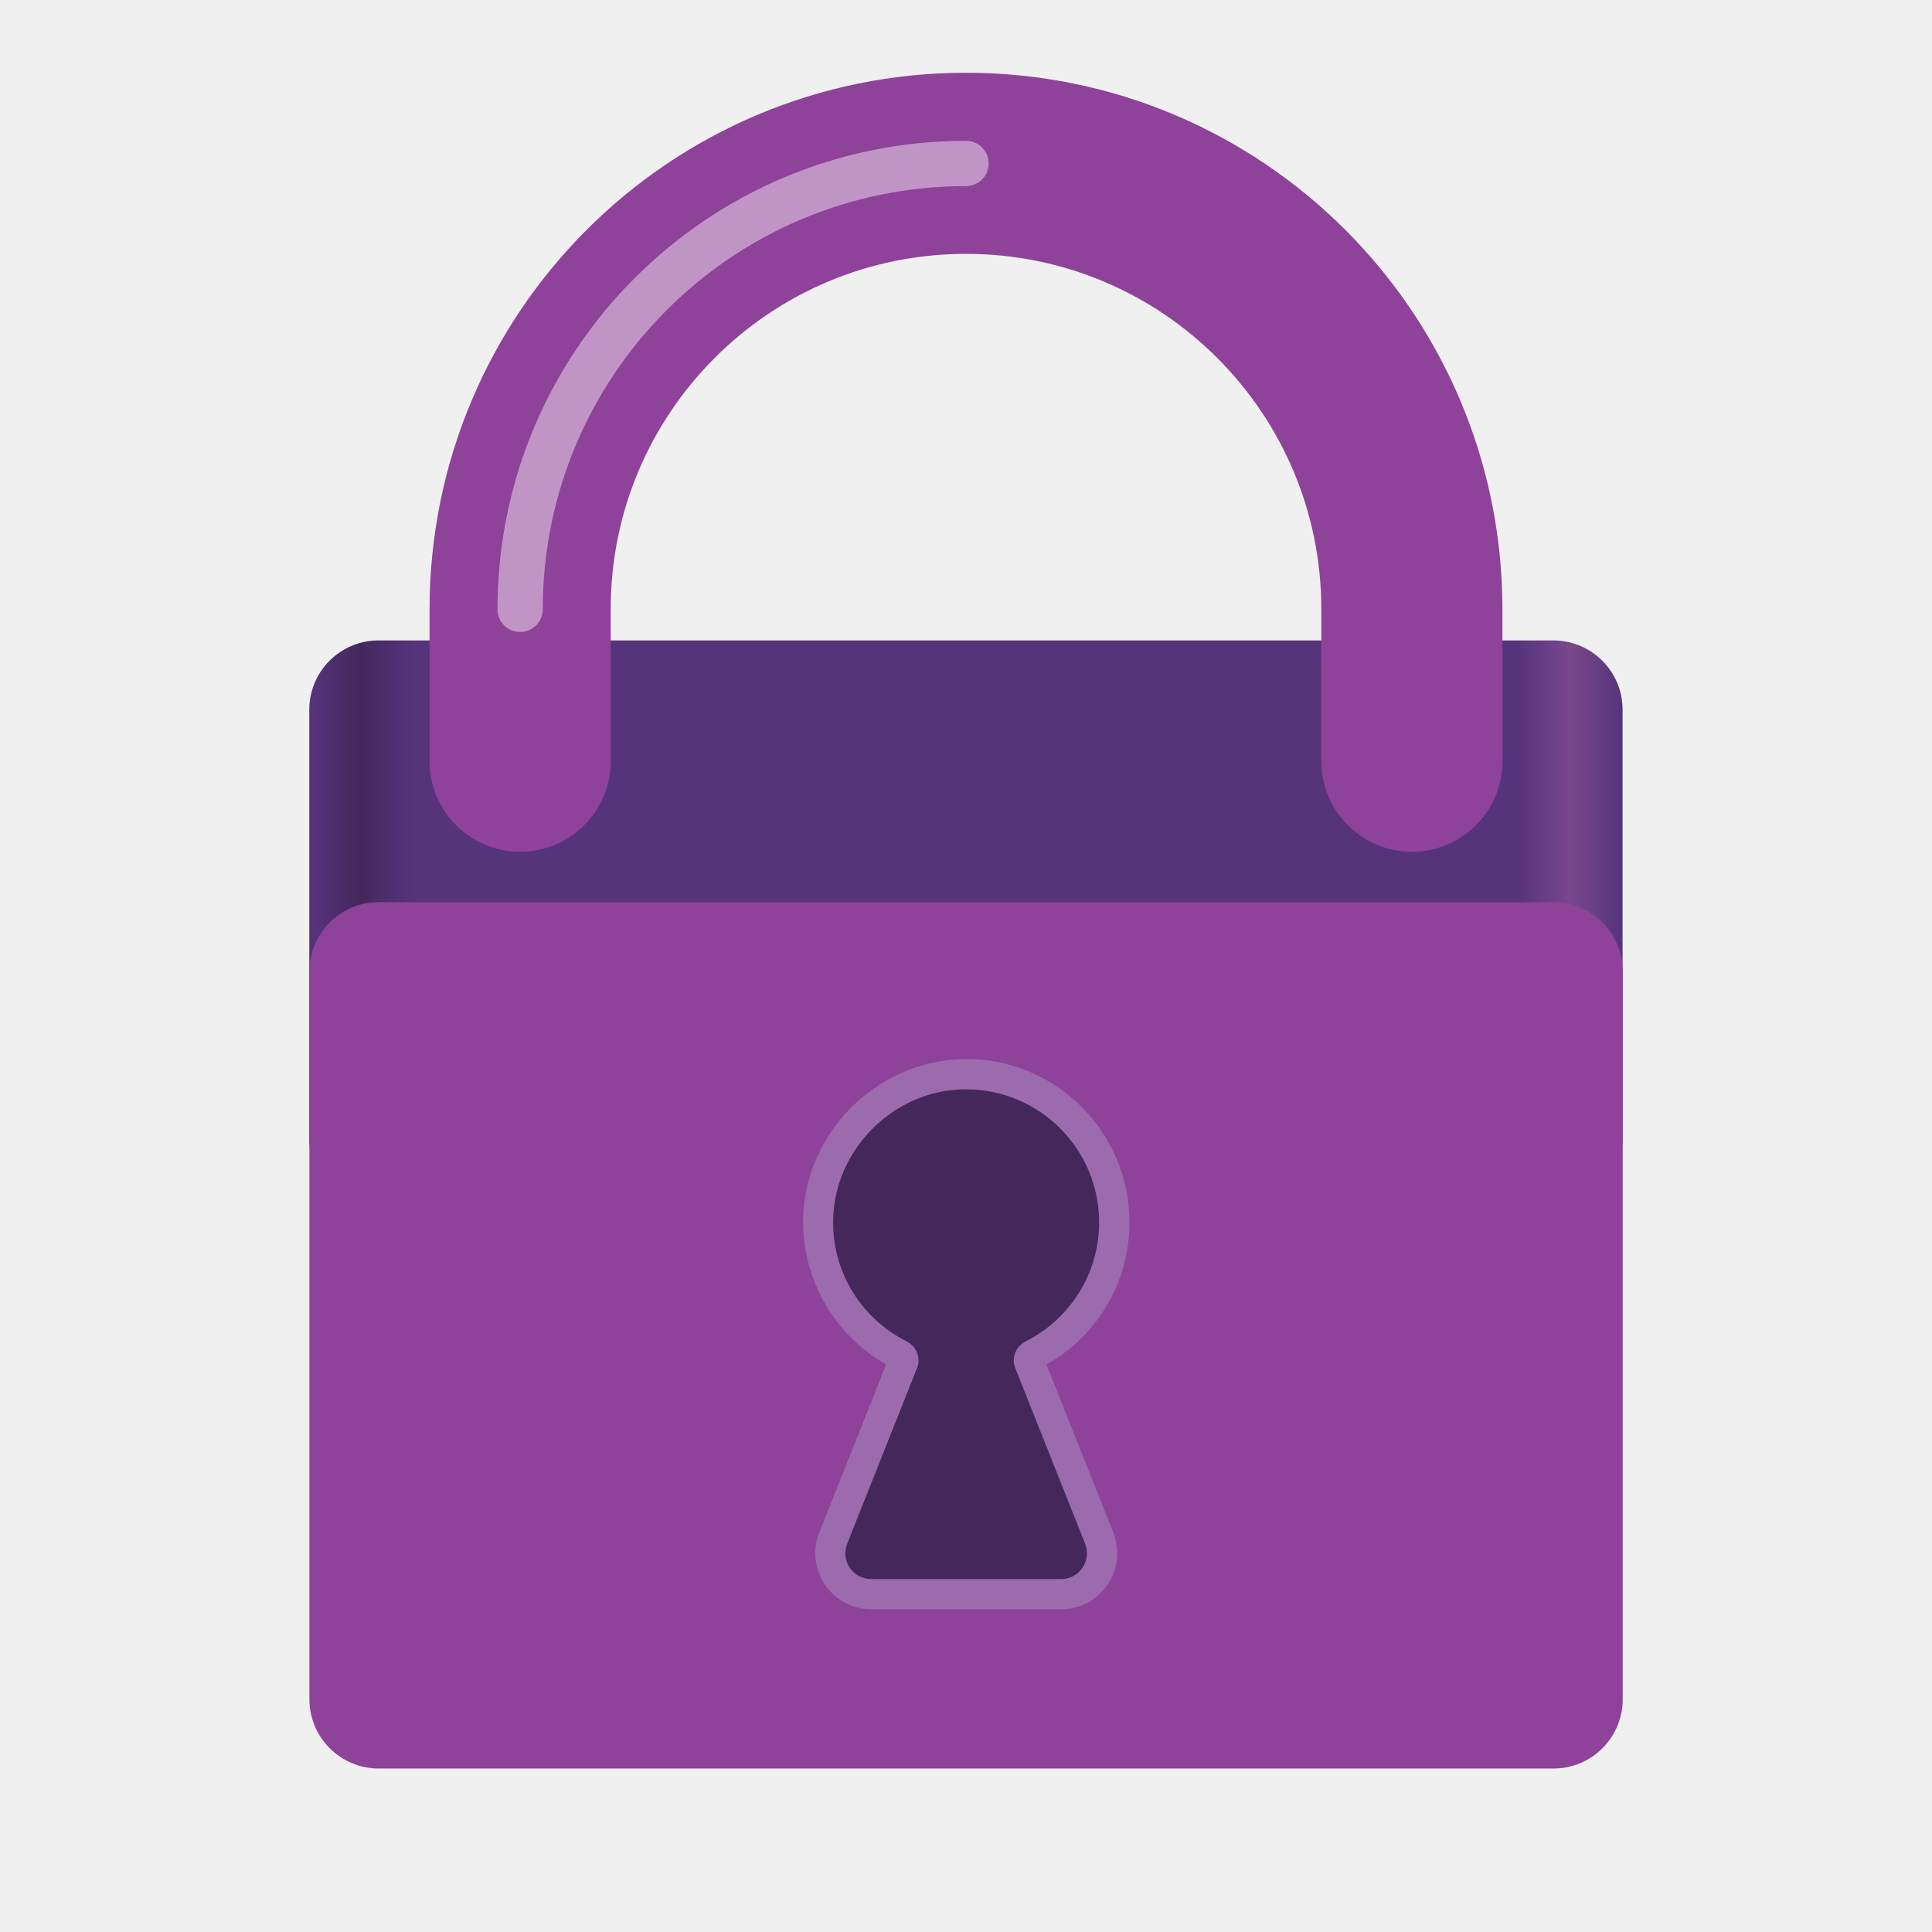
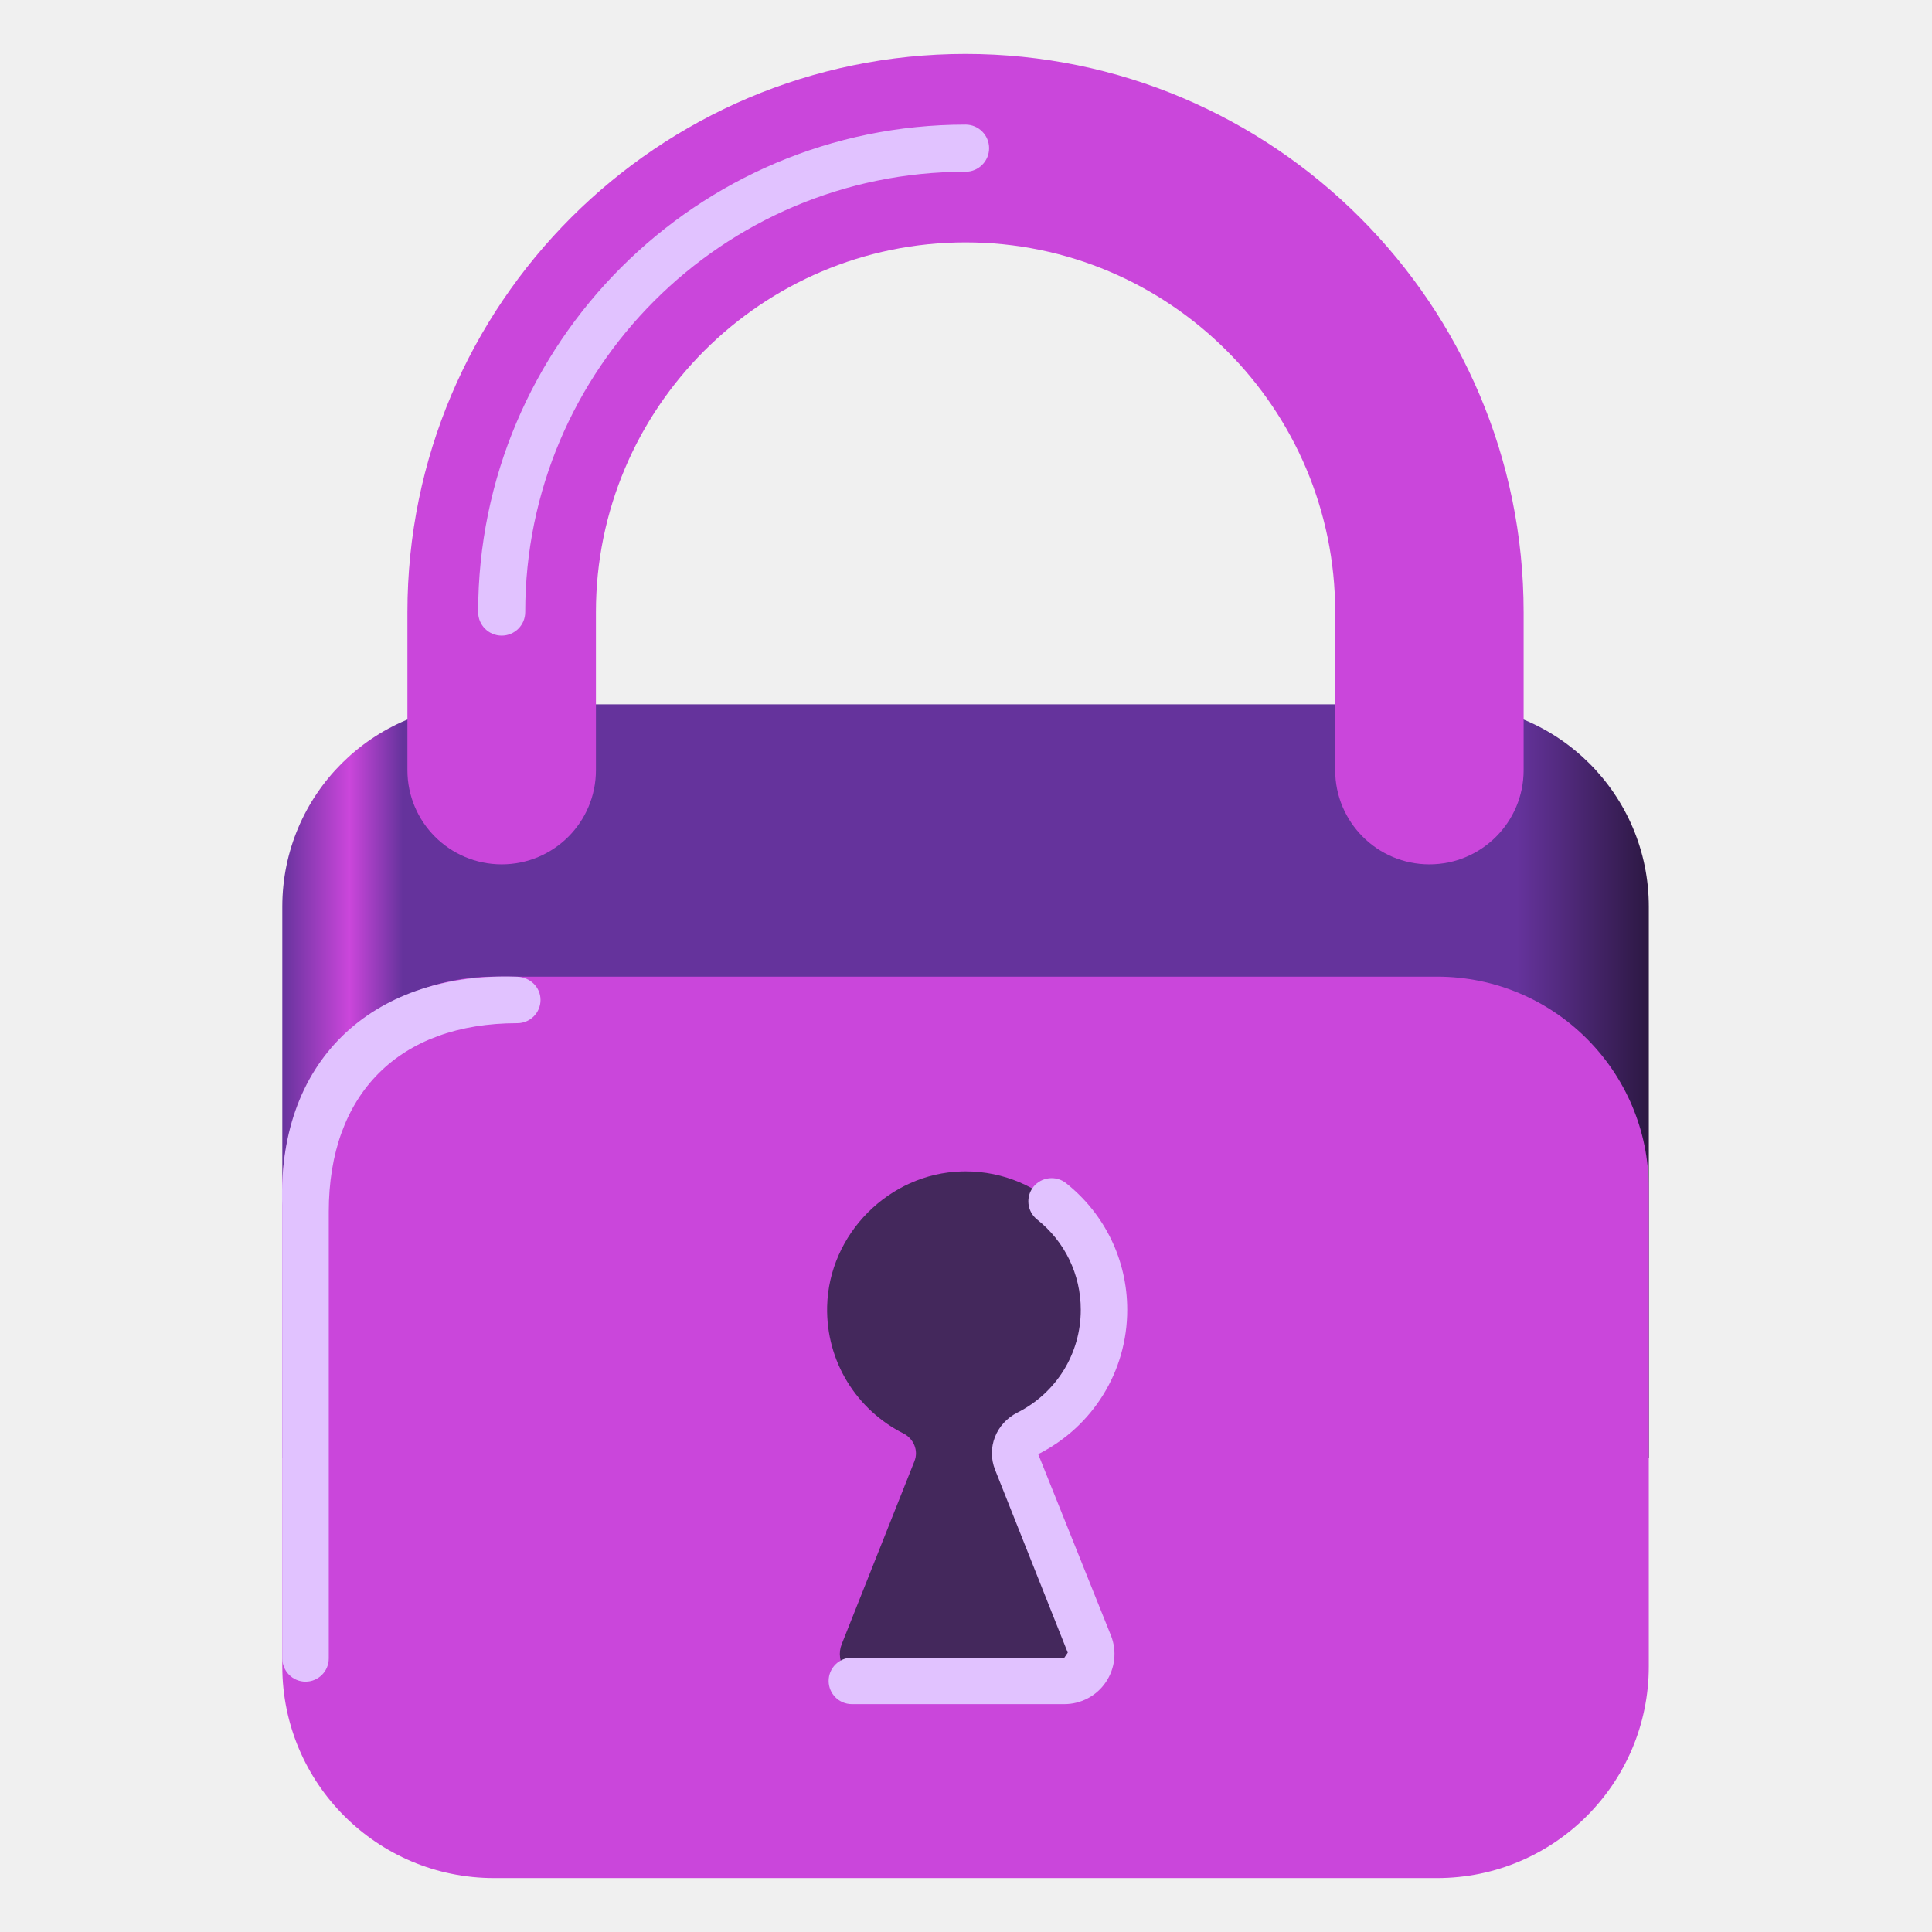
- <svg xmlns="http://www.w3.org/2000/svg" id="Layer_2" viewBox="0 0 128 128">
-   <defs>
-     <style>.cls-1{opacity:.44;stroke:#fff;stroke-width:3px;}.cls-1,.cls-2{fill:none;stroke-linecap:round;stroke-linejoin:round;}.cls-3{fill:#9c6bad;}.cls-4{fill:#8f4299;}.cls-5{fill:url(#linear-gradient);}.cls-6{fill:#44285c;}.cls-2{stroke:#8f4299;stroke-width:12px;}</style>
-     <linearGradient id="linear-gradient" x1="-262.66" y1="-269.36" x2="-175.65" y2="-269.36" gradientTransform="translate(283.16 330.61)" gradientUnits="userSpaceOnUse">
-       <stop offset="0" stop-color="#56347c" />
-       <stop offset=".04" stop-color="#7a478b" />
-       <stop offset=".08" stop-color="#56347c" />
-       <stop offset=".92" stop-color="#56347c" />
-       <stop offset=".96" stop-color="#44285c" />
-       <stop offset="1" stop-color="#56347c" />
+ <svg xmlns="http://www.w3.org/2000/svg" width="32" height="32" viewBox="0 0 32 32" version="1.1" id="svg5" xml:space="preserve">
+   <defs id="defs2">
+     <clipPath clipPathUnits="userSpaceOnUse" id="clipPath27">
+       <path d="M 20.02,30.3 5.218,17.42 C 5.124,17.345 5.035,17.265 4.945,17.184 v 0 L 4.893,17.138 4.892,17.135 C 3.78,16.096 3.079,14.62 3.079,12.982 v 0 -0.454 C 2.333,12.233 1.803,11.509 1.803,10.658 v 0 -7.939 c 0,-1.113 0.902,-2.015 2.015,-2.015 v 0 h 9.904 c 0.563,0 1.071,0.232 1.437,0.604 v 0 l 14.587,12.778 -1.974,10.849 -0.773,3.74 -3.529,1.901 z" id="path25" />
+     </clipPath>
+     <clipPath clipPathUnits="userSpaceOnUse" id="clipPath35">
+       <path d="M -32768,32767 H 32767 V -32768 H -32768 Z" id="path33" />
+     </clipPath>
+     <linearGradient x1="0" y1="0" x2="1" y2="0" gradientUnits="userSpaceOnUse" gradientTransform="matrix(27.94287,0,0,-27.94287,1.803128,15.63967)" spreadMethod="pad" id="linearGradient43">
+       <stop style="stop-opacity:0.44;stop-color:#ffffff" offset="0" id="stop37" />
+       <stop style="stop-opacity:0.44;stop-color:#ffffff" offset="0.021" id="stop39" />
+       <stop style="stop-opacity:1;stop-color:#ffffff" offset="1" id="stop41" />
+     </linearGradient>
+     <mask maskUnits="userSpaceOnUse" x="0" y="0" width="1" height="1" id="mask45">
+       <g id="g55">
+         <g clip-path="url(#clipPath35)" id="g53">
+           <g id="g51">
+             <g id="g49">
+               <path d="M -32768,32767 H 32767 V -32768 H -32768 Z" style="fill:url(#linearGradient43);stroke:none" id="path47" />
+             </g>
+           </g>
+         </g>
+       </g>
+     </mask>
+     <linearGradient x1="0" y1="0" x2="1" y2="0" gradientUnits="userSpaceOnUse" gradientTransform="matrix(27.94287,0,0,-27.94287,1.803128,15.63967)" spreadMethod="pad" id="linearGradient67">
+       <stop style="stop-opacity:1;stop-color:#353535" offset="0" id="stop61" />
+       <stop style="stop-opacity:1;stop-color:#353535" offset="0.021" id="stop63" />
+       <stop style="stop-opacity:1;stop-color:#7a478b" offset="1" id="stop65" />
+     </linearGradient>
+     <clipPath clipPathUnits="userSpaceOnUse" id="clipPath77">
+       <path d="M 0,32 H 32 V 0 H 0 Z" id="path75" />
+     </clipPath>
+     <clipPath clipPathUnits="userSpaceOnUse" id="clipPath85">
+       <path d="M 1.803,18.672 H 15.737 V 0.704 H 1.803 Z" id="path83" />
+     </clipPath>
+     <clipPath clipPathUnits="userSpaceOnUse" id="clipPath89">
+       <path d="m 4.074,12.673 h 9.392 c 1.254,0 2.271,-1.017 2.271,-2.271 V 5.16 H 1.803 v 5.242 c 0,1.254 1.017,2.271 2.271,2.271" id="path87" />
+     </clipPath>
+     <clipPath clipPathUnits="userSpaceOnUse" id="clipPath411">
+       <path d="m 18.534,25.296 c -1.254,0 -2.271,-1.017 -2.271,-2.27 v 0 -5.243 h 13.934 v 5.243 c 0,1.253 -1.016,2.27 -2.271,2.27 v 0 z" id="path409" />
+     </clipPath>
+     <clipPath clipPathUnits="userSpaceOnUse" id="clipPath701">
+       <path d="M 0,32 H 32 V 0 H 0 Z" id="path699" />
+     </clipPath>
+     <clipPath clipPathUnits="userSpaceOnUse" id="clipPath739">
+       <path d="m 8.248,20.553 c -1.81,0 -3.277,-1.467 -3.277,-3.277 v 0 -6.268 h 22.058 v 6.268 c 0,1.81 -1.467,3.277 -3.276,3.277 v 0 z" id="path737" />
+     </clipPath>
+     <clipPath clipPathUnits="userSpaceOnUse" id="clipPath1029">
+       <path d="M 0,32 H 32 V 0 H 0 Z" id="path1027" />
+     </clipPath>
+     <clipPath clipPathUnits="userSpaceOnUse" id="clipPath1073">
+       <path d="m 25.081,81.378 c -2.532,0 -4.586,-2.053 -4.586,-4.586 v 0 -28.479 c 0,-2.533 2.054,-4.586 4.586,-4.586 v 0 h 77.838 c 2.533,0 4.586,2.053 4.586,4.586 v 0 28.479 c 0,2.533 -2.053,4.586 -4.586,4.586 v 0 z" id="path1071" />
+     </clipPath>
+     <linearGradient x1="0" y1="0" x2="1" y2="0" gradientUnits="userSpaceOnUse" gradientTransform="matrix(-87.00998,0,0,87.00998,107.505,62.55265)" spreadMethod="pad" id="linearGradient1093">
+       <stop style="stop-opacity:1;stop-color:#56347c" offset="0" id="stop1079" />
+       <stop style="stop-opacity:1;stop-color:#7a478b" offset="0.036" id="stop1081" />
+       <stop style="stop-opacity:1;stop-color:#56347c" offset="0.082" id="stop1083" />
+       <stop style="stop-opacity:1;stop-color:#56347c" offset="0.097" id="stop1085" />
+       <stop style="stop-opacity:1;stop-color:#56347c" offset="0.918" id="stop1087" />
+       <stop style="stop-opacity:1;stop-color:#44285c" offset="0.959" id="stop1089" />
+       <stop style="stop-opacity:1;stop-color:#56347c" offset="1" id="stop1091" />
+     </linearGradient>
+     <clipPath clipPathUnits="userSpaceOnUse" id="clipPath1103">
+       <path d="M 0,128 H 128 V 0 H 0 Z" id="path1101" />
+     </clipPath>
+     <clipPath clipPathUnits="userSpaceOnUse" id="clipPath1123">
+       <path d="M 32.963,116.345 H 65.499 V 83.807 H 32.963 Z" id="path1121" />
+     </clipPath>
+     <clipPath clipPathUnits="userSpaceOnUse" id="clipPath1153">
+       <path d="m 8.237,20.553 c -1.804,0 -3.266,-1.462 -3.266,-3.266 v 0 -8.902 h 22.058 v 8.902 c 0,1.804 -1.463,3.266 -3.266,3.266 v 0 z" id="path1151" />
+     </clipPath>
+     <linearGradient x1="0" y1="0" x2="1" y2="0" gradientUnits="userSpaceOnUse" gradientTransform="matrix(-22.05796,0,0,22.05796,27.02898,14.46932)" spreadMethod="pad" id="linearGradient1171">
+       <stop style="stop-opacity:1;stop-color:#2c1842" offset="0" id="stop1159" />
+       <stop style="stop-opacity:1;stop-color:#65339c" offset="0.097" id="stop1161" />
+       <stop style="stop-opacity:1;stop-color:#65339c" offset="0.112" id="stop1163" />
+       <stop style="stop-opacity:1;stop-color:#65339c" offset="0.911" id="stop1165" />
+       <stop style="stop-opacity:1;stop-color:#cb46db" offset="0.95" id="stop1167" />
+       <stop style="stop-opacity:1;stop-color:#65339c" offset="1" id="stop1169" />
+     </linearGradient>
+     <clipPath clipPathUnits="userSpaceOnUse" id="clipPath1181">
+       <path d="M 0,32 H 32 V 0 H 0 Z" id="path1179" />
+     </clipPath>
+     <clipPath clipPathUnits="userSpaceOnUse" id="clipPath1189">
+       <path d="M 8.512,19.883 H 27.048 V 14.704 H 8.512 Z" id="path1187" />
+     </clipPath>
+     <clipPath clipPathUnits="userSpaceOnUse" id="clipPath1193">
+       <path d="M 16.01,19.883 H 8.512 V 17.97 h 7.498 z" id="path1191" />
+     </clipPath>
+     <clipPath clipPathUnits="userSpaceOnUse" id="clipPath1197">
+       <path d="M -32768,32767 H 32767 V -32768 H -32768 Z" id="path1195" />
+     </clipPath>
+     <radialGradient fx="-1" fy="-0.008" cx="0" cy="0" r="1" gradientUnits="userSpaceOnUse" gradientTransform="matrix(2.828671,0,0,-2.208337,10.89841,18.86486)" spreadMethod="pad" id="radialGradient1209">
+       <stop style="stop-opacity:1;stop-color:#ffffff" offset="0" id="stop1199" />
+       <stop style="stop-opacity:1;stop-color:#ffffff" offset="0.109" id="stop1201" />
+       <stop style="stop-opacity:1;stop-color:#ffffff" offset="0.158" id="stop1203" />
+       <stop style="stop-opacity:0;stop-color:#ffffff" offset="0.916" id="stop1205" />
+       <stop style="stop-opacity:0;stop-color:#ffffff" offset="1" id="stop1207" />
+     </radialGradient>
+     <mask maskUnits="userSpaceOnUse" x="0" y="0" width="1" height="1" id="mask1211">
+       <g id="g1221">
+         <g clip-path="url(#clipPath1197)" id="g1219">
+           <g id="g1217">
+             <g id="g1215">
+               <path d="M -32768,32767 H 32767 V -32768 H -32768 Z" style="fill:url(#radialGradient1209);stroke:none" id="path1213" />
+             </g>
+           </g>
+         </g>
+       </g>
+     </mask>
+     <radialGradient fx="-1" fy="-0.008" cx="0" cy="0" r="1" gradientUnits="userSpaceOnUse" gradientTransform="matrix(2.828671,0,0,-2.208337,10.89841,18.86486)" spreadMethod="pad" id="radialGradient1233">
+       <stop style="stop-opacity:1;stop-color:#2c1842" offset="0" id="stop1223" />
+       <stop style="stop-opacity:1;stop-color:#2c1842" offset="0.109" id="stop1225" />
+       <stop style="stop-opacity:1;stop-color:#2c1842" offset="0.158" id="stop1227" />
+       <stop style="stop-opacity:1;stop-color:#2c1842" offset="0.916" id="stop1229" />
+       <stop style="stop-opacity:1;stop-color:#2c1842" offset="1" id="stop1231" />
+     </radialGradient>
+     <clipPath clipPathUnits="userSpaceOnUse" id="clipPath1237">
+       <path d="M 23.782,19.883 H 23.487 V 17.97 h 0.295 c 1.804,0 3.266,-1.462 3.266,-3.266 v 1.913 c 0,1.804 -1.462,3.266 -3.266,3.266" id="path1235" />
+     </clipPath>
+     <clipPath clipPathUnits="userSpaceOnUse" id="clipPath1241">
+       <path d="M -32768,32767 H 32767 V -32768 H -32768 Z" id="path1239" />
+     </clipPath>
+     <radialGradient fx="0" fy="0" cx="0" cy="0" r="1" gradientUnits="userSpaceOnUse" gradientTransform="matrix(2.658894,0,0,-2.658894,24.11197,18.73868)" spreadMethod="pad" id="radialGradient1251">
+       <stop style="stop-opacity:1;stop-color:#ffffff" offset="0" id="stop1243" />
+       <stop style="stop-opacity:1;stop-color:#ffffff" offset="0.056" id="stop1245" />
+       <stop style="stop-opacity:0;stop-color:#ffffff" offset="0.916" id="stop1247" />
+       <stop style="stop-opacity:0;stop-color:#ffffff" offset="1" id="stop1249" />
+     </radialGradient>
+     <mask maskUnits="userSpaceOnUse" x="0" y="0" width="1" height="1" id="mask1253">
+       <g id="g1263">
+         <g clip-path="url(#clipPath1241)" id="g1261">
+           <g id="g1259">
+             <g id="g1257">
+               <path d="M -32768,32767 H 32767 V -32768 H -32768 Z" style="fill:url(#radialGradient1251);stroke:none" id="path1255" />
+             </g>
+           </g>
+         </g>
+       </g>
+     </mask>
+     <radialGradient fx="0" fy="0" cx="0" cy="0" r="1" gradientUnits="userSpaceOnUse" gradientTransform="matrix(2.658894,0,0,-2.658894,24.11197,18.73868)" spreadMethod="pad" id="radialGradient1273">
+       <stop style="stop-opacity:1;stop-color:#2c1842" offset="0" id="stop1265" />
+       <stop style="stop-opacity:1;stop-color:#2c1842" offset="0.056" id="stop1267" />
+       <stop style="stop-opacity:1;stop-color:#2c1842" offset="0.916" id="stop1269" />
+       <stop style="stop-opacity:1;stop-color:#2c1842" offset="1" id="stop1271" />
+     </radialGradient>
+     <clipPath clipPathUnits="userSpaceOnUse" id="clipPath1347">
+       <path d="M 20.02,30.3 5.218,17.42 C 5.124,17.346 5.035,17.265 4.945,17.184 v 0 L 4.893,17.138 4.892,17.135 C 3.78,16.096 3.079,14.62 3.079,12.982 v 0 -0.454 C 2.333,12.233 1.804,11.509 1.804,10.658 v 0 -7.939 c 0,-1.113 0.901,-2.015 2.014,-2.015 v 0 h 9.904 c 0.564,0 1.071,0.232 1.437,0.605 v 0 L 29.746,14.086 27.96,25.365 c 0,0 0,2.356 -1.504,3.873 v 0 c -1.152,1.164 -2.624,1.476 -3.868,1.476 v 0 C 21.153,30.714 20.02,30.3 20.02,30.3" id="path1345" />
+     </clipPath>
+     <clipPath clipPathUnits="userSpaceOnUse" id="clipPath1355">
+       <path d="M -32768,32767 H 32767 V -32768 H -32768 Z" id="path1353" />
+     </clipPath>
+     <linearGradient x1="0" y1="0" x2="1" y2="0" gradientUnits="userSpaceOnUse" gradientTransform="matrix(27.94287,0,0,-27.94287,1.803323,15.70882)" spreadMethod="pad" id="linearGradient1361">
+       <stop style="stop-opacity:0.11;stop-color:#ffffff" offset="0" id="stop1357" />
+       <stop style="stop-opacity:0.44;stop-color:#ffffff" offset="1" id="stop1359" />
+     </linearGradient>
+     <mask maskUnits="userSpaceOnUse" x="0" y="0" width="1" height="1" id="mask1363">
+       <g id="g1373">
+         <g clip-path="url(#clipPath1355)" id="g1371">
+           <g id="g1369">
+             <g id="g1367">
+               <path d="M -32768,32767 H 32767 V -32768 H -32768 Z" style="fill:url(#linearGradient1361);stroke:none" id="path1365" />
+             </g>
+           </g>
+         </g>
+       </g>
+     </mask>
+     <linearGradient x1="0.742" y1="0.128" x2="0.423" y2="0.366" gradientUnits="userSpaceOnUse" gradientTransform="matrix(27.94287,0,0,-27.94287,1.803323,15.70882)" spreadMethod="pad" id="linearGradient1383">
+       <stop style="stop-opacity:1;stop-color:#cb46db" offset="0" id="stop1379" />
+       <stop style="stop-opacity:1;stop-color:#cb46db" offset="1" id="stop1381" />
+     </linearGradient>
+     <clipPath clipPathUnits="userSpaceOnUse" id="clipPath1393">
+       <path d="m 18.497,25.296 c -1.233,0 -2.233,-1 -2.233,-2.234 v 0 -5.141 h 13.933 v 5.141 c 0,1.234 -1,2.234 -2.233,2.234 v 0 z" id="path1391" />
+     </clipPath>
+     <linearGradient x1="0" y1="0" x2="1" y2="0" gradientUnits="userSpaceOnUse" gradientTransform="matrix(-13.93364,0,0,13.93364,30.19709,21.6083)" spreadMethod="pad" id="linearGradient1409">
+       <stop style="stop-opacity:1;stop-color:#2c1842" offset="0" id="stop1399" />
+       <stop style="stop-opacity:1;stop-color:#65339c" offset="0.097" id="stop1401" />
+       <stop style="stop-opacity:1;stop-color:#65339c" offset="0.112" id="stop1403" />
+       <stop style="stop-opacity:1;stop-color:#65339c" offset="0.911" id="stop1405" />
+       <stop style="stop-opacity:1;stop-color:#cb46db" offset="1" id="stop1407" />
+     </linearGradient>
+     <clipPath clipPathUnits="userSpaceOnUse" id="clipPath1419">
+       <path d="M 0,32 H 32 V 0 H 0 Z" id="path1417" />
+     </clipPath>
+     <clipPath clipPathUnits="userSpaceOnUse" id="clipPath1455">
+       <path d="M 1.803,18.672 H 15.74 V 0.704 H 1.803 Z" id="path1453" />
+     </clipPath>
+     <clipPath clipPathUnits="userSpaceOnUse" id="clipPath1459">
+       <path d="m 4.04,12.673 h 9.467 c 1.233,0 2.233,-1 2.233,-2.234 V 5.297 H 1.807 v 5.142 c 0,1.234 1,2.234 2.233,2.234" id="path1457" />
+     </clipPath>
+     <linearGradient x1="0" y1="0" x2="1" y2="0" gradientUnits="userSpaceOnUse" gradientTransform="matrix(-13.93364,0,0,13.93364,15.7402,8.984693)" spreadMethod="pad" id="linearGradient1471">
+       <stop style="stop-opacity:1;stop-color:#2c1842" offset="0" id="stop1461" />
+       <stop style="stop-opacity:1;stop-color:#65339c" offset="0.097" id="stop1463" />
+       <stop style="stop-opacity:1;stop-color:#65339c" offset="0.112" id="stop1465" />
+       <stop style="stop-opacity:1;stop-color:#65339c" offset="0.911" id="stop1467" />
+       <stop style="stop-opacity:1;stop-color:#cb46db" offset="1" id="stop1469" />
    </linearGradient>
  </defs>
-   <rect class="cls-5" x="20.5" y="42.43" width="87.01" height="37.65" rx="4.59" ry="4.59" transform="translate(128 122.51) rotate(180)" />
-   <rect class="cls-4" x="20.5" y="59.77" width="87.01" height="57.4" rx="4.59" ry="4.59" />
-   <path class="cls-2" d="M93.54,50.43v-10.07c0-16.31-13.22-29.54-29.54-29.54s-29.54,13.22-29.54,29.54v10.07" />
-   <path class="cls-1" d="M64,10.83c-16.31,0-29.54,13.22-29.54,29.54" />
-   <g>
-     <path class="cls-6" d="M57.71,105.62c-.9,0-1.74-.44-2.25-1.19s-.61-1.69-.28-2.53l4.63-11.64c.09-.22-.05-.42-.23-.51-3.37-1.7-5.49-5.23-5.4-9,.12-5.13,4.4-9.43,9.53-9.57h.28c5.41,0,9.82,4.4,9.82,9.81,0,3.73-2.07,7.08-5.4,8.76-.18,.09-.32,.3-.23,.51l4.63,11.64c.33,.84,.23,1.78-.28,2.53s-1.34,1.19-2.25,1.19h-12.58Z" />
-     <path class="cls-3" d="M64,72.17c4.87,0,8.82,3.95,8.82,8.82,0,3.44-1.98,6.42-4.85,7.87-.66,.33-.98,1.09-.71,1.77l4.63,11.64c.45,1.12-.38,2.35-1.59,2.35h-12.58c-1.21,0-2.04-1.22-1.59-2.35l4.63-11.64c.27-.68-.05-1.44-.71-1.77-2.94-1.48-4.94-4.55-4.85-8.09,.11-4.61,3.95-8.47,8.56-8.6,.09,0,.17,0,.26,0m0-2c-.1,0-.21,0-.31,0-5.66,.16-10.37,4.89-10.5,10.55-.09,3.98,2.05,7.73,5.5,9.68l-4.43,11.13c-.46,1.15-.31,2.44,.38,3.46,.69,1.02,1.84,1.63,3.07,1.63h12.58c1.23,0,2.38-.61,3.07-1.63,.69-1.02,.83-2.31,.38-3.46l-4.43-11.13c3.41-1.92,5.5-5.48,5.5-9.42,0-5.96-4.85-10.82-10.82-10.82h0Z" />
+   <g id="g3905" transform="matrix(2.908577,0,0,2.908577,2.02377,4.726494)">
+     <g id="g1147" transform="matrix(0.3527778,0,0,-0.3527778,-0.8417936,9.636373)">
+       <g id="g1149" clip-path="url(#clipPath1153)">
+         <g id="g1155" style="display:inline">
+           <g id="g1157" style="display:inline">
+             <path d="m 8.237,20.553 c -1.804,0 -3.266,-1.462 -3.266,-3.266 v 0 -8.902 h 22.058 v 8.902 c 0,1.804 -1.463,3.266 -3.266,3.266 v 0 z" style="display:inline;fill:url(#linearGradient1171);stroke:none" id="path1173" />
+           </g>
+         </g>
+       </g>
+     </g>
+     <g id="g1175" transform="matrix(0.3527778,0,0,-0.3527778,-0.8417936,9.636373)">
+       <g id="g1177" clip-path="url(#clipPath1181)">
+         <g id="g1183">
+           <g id="g1185" />
+           <g id="g1305">
+             <g clip-path="url(#clipPath1189)" opacity="0.77" id="g1303">
+               <g id="g1287">
+                 <g clip-path="url(#clipPath1193)" id="g1285">
+                   <g id="g1283">
+                     <g id="g1275" />
+                     <g mask="url(#mask1211)" id="g1281">
+                       <g id="g1279">
+                         <path d="M 16.01,19.883 H 8.512 V 17.97 h 7.498 z" style="fill:url(#radialGradient1233);stroke:none" id="path1277" />
+                       </g>
+                     </g>
+                   </g>
+                 </g>
+               </g>
+               <g id="g1301">
+                 <g clip-path="url(#clipPath1237)" id="g1299">
+                   <g id="g1297">
+                     <g id="g1289" />
+                     <g mask="url(#mask1253)" id="g1295">
+                       <g id="g1293">
+                         <path d="M 23.782,19.883 H 23.487 V 17.97 h 0.295 c 1.804,0 3.266,-1.462 3.266,-3.266 v 1.913 c 0,1.804 -1.462,3.266 -3.266,3.266" style="fill:url(#radialGradient1273);stroke:none" id="path1291" />
+                       </g>
+                     </g>
+                   </g>
+                 </g>
+               </g>
+             </g>
+           </g>
+         </g>
+         <g id="g1307" transform="translate(23.6108,1.606)">
+           <path d="m 0,0 h -15.222 c -1.887,0 -3.418,1.53 -3.418,3.418 v 7.715 c 0,1.888 1.531,3.418 3.418,3.418 H 0 c 1.888,0 3.418,-1.53 3.418,-3.418 V 3.418 C 3.418,1.53 1.888,0 0,0" style="fill:#ca46db;fill-opacity:1;fill-rule:nonzero;stroke:none" id="path1309" />
+         </g>
+         <g id="g1315" transform="translate(23.4874,17.9695)">
+           <path d="m 0,0 c -0.84,0 -1.521,0.681 -1.521,1.521 v 2.552 c 0,3.29 -2.677,5.967 -5.967,5.967 -3.29,0 -5.966,-2.677 -5.966,-5.967 V 1.521 c 0,-0.84 -0.681,-1.521 -1.521,-1.521 -0.84,0 -1.522,0.681 -1.522,1.521 v 2.552 c 0,4.967 4.042,9.009 9.009,9.009 4.968,0 9.009,-4.042 9.009,-9.009 V 1.521 C 1.521,0.681 0.84,0 0,0" style="fill:#ca46db;fill-opacity:1;fill-rule:nonzero;stroke:none" id="path1317" />
+         </g>
+         <g id="g1319" transform="translate(8.512,21.6618)">
+           <path d="m 0,0 c -0.21,0 -0.38,0.17 -0.38,0.38 0,4.339 3.529,7.869 7.868,7.869 0.21,0 0.38,-0.171 0.38,-0.381 0,-0.209 -0.17,-0.38 -0.38,-0.38 C 3.569,7.488 0.38,4.3 0.38,0.38 0.38,0.17 0.21,0 0,0" style="fill:#e1c2ff;fill-opacity:1;fill-rule:nonzero;stroke:none" id="path1321" />
+         </g>
+         <g id="g1323" transform="translate(17.5947,4.7888)">
+           <path d="m 0,0 c 0.307,0 0.517,0.31 0.404,0.595 l -1.174,2.95 c -0.069,0.174 0.012,0.366 0.18,0.45 0.729,0.368 1.23,1.123 1.23,1.995 0,1.235 -1.001,2.235 -2.235,2.235 -0.021,0 -0.043,0 -0.065,-10e-4 C -2.829,8.191 -3.801,7.214 -3.829,6.045 -3.85,5.149 -3.344,4.37 -2.599,3.995 -2.432,3.911 -2.351,3.719 -2.42,3.546 L -3.593,0.595 C -3.706,0.31 -3.496,0 -3.189,0 Z" style="fill:#44285c;fill-opacity:1;fill-rule:nonzero;stroke:none" id="path1325" />
+         </g>
+         <g id="g1327" transform="translate(17.5948,4.4137)">
+           <path d="m 0,0 h -3.43 c -0.207,0 -0.375,0.168 -0.375,0.375 0,0.207 0.168,0.375 0.375,0.375 H 0 l 0.055,0.081 -1.173,2.951 c -0.141,0.353 0.014,0.749 0.358,0.923 0.632,0.318 1.025,0.955 1.025,1.66 0,0.572 -0.257,1.103 -0.704,1.457 -0.163,0.129 -0.19,0.366 -0.061,0.528 0.13,0.161 0.366,0.188 0.527,0.06 0.627,-0.498 0.988,-1.243 0.988,-2.045 0,-0.99 -0.551,-1.883 -1.437,-2.33 L 0.752,1.108 C 0.851,0.858 0.82,0.577 0.669,0.354 0.519,0.133 0.269,0 0,0" style="fill:#e1c2ff;fill-opacity:1;fill-rule:nonzero;stroke:none" id="path1329" />
+         </g>
+         <g id="g1331" transform="translate(5.346,4.7766)">
+           <path d="m 0,0 c -0.207,0 -0.375,0.168 -0.375,0.375 l -0.002,7.319 c -0.078,2.432 1.564,3.769 3.795,3.685 0.207,-0.008 0.375,-0.168 0.375,-0.375 0,-0.207 -0.168,-0.375 -0.375,-0.375 -1.905,0 -3.043,-1.138 -3.043,-3.043 V 0.375 C 0.375,0.168 0.207,0 0,0" style="fill:#e1c2ff;fill-opacity:1;fill-rule:nonzero;stroke:none" id="path1333" />
+         </g>
+       </g>
+     </g>
  </g>
</svg>
